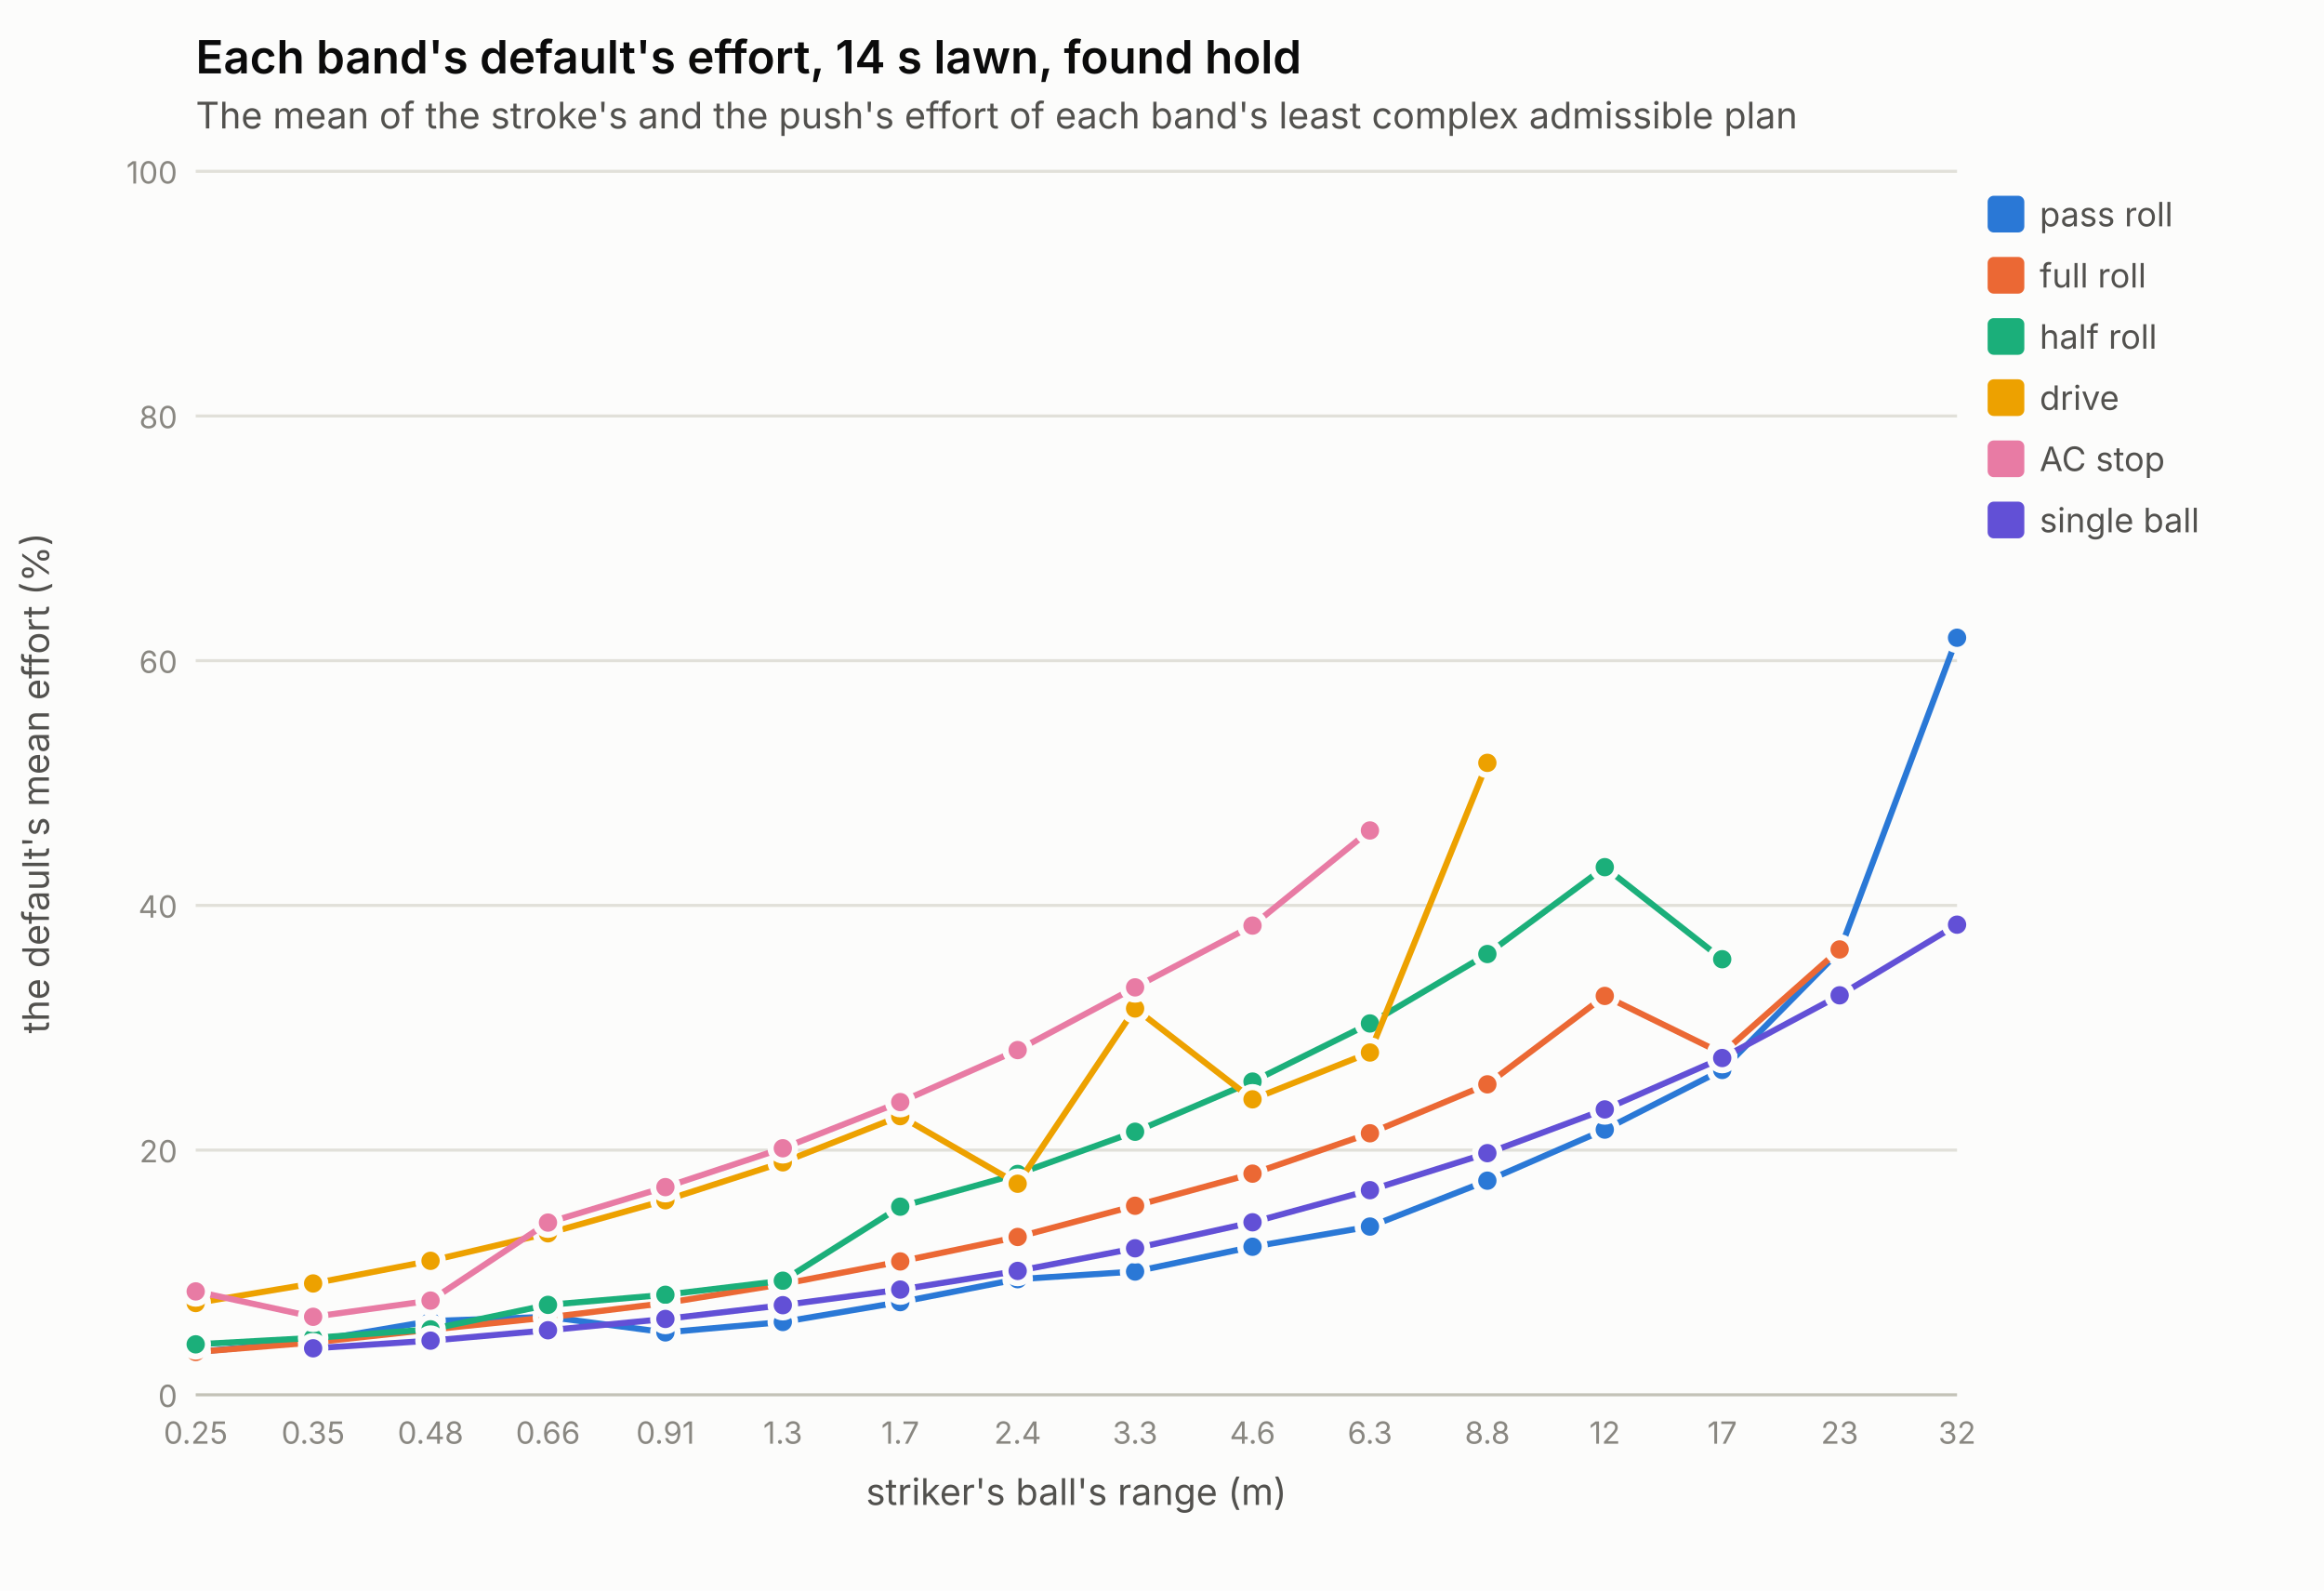
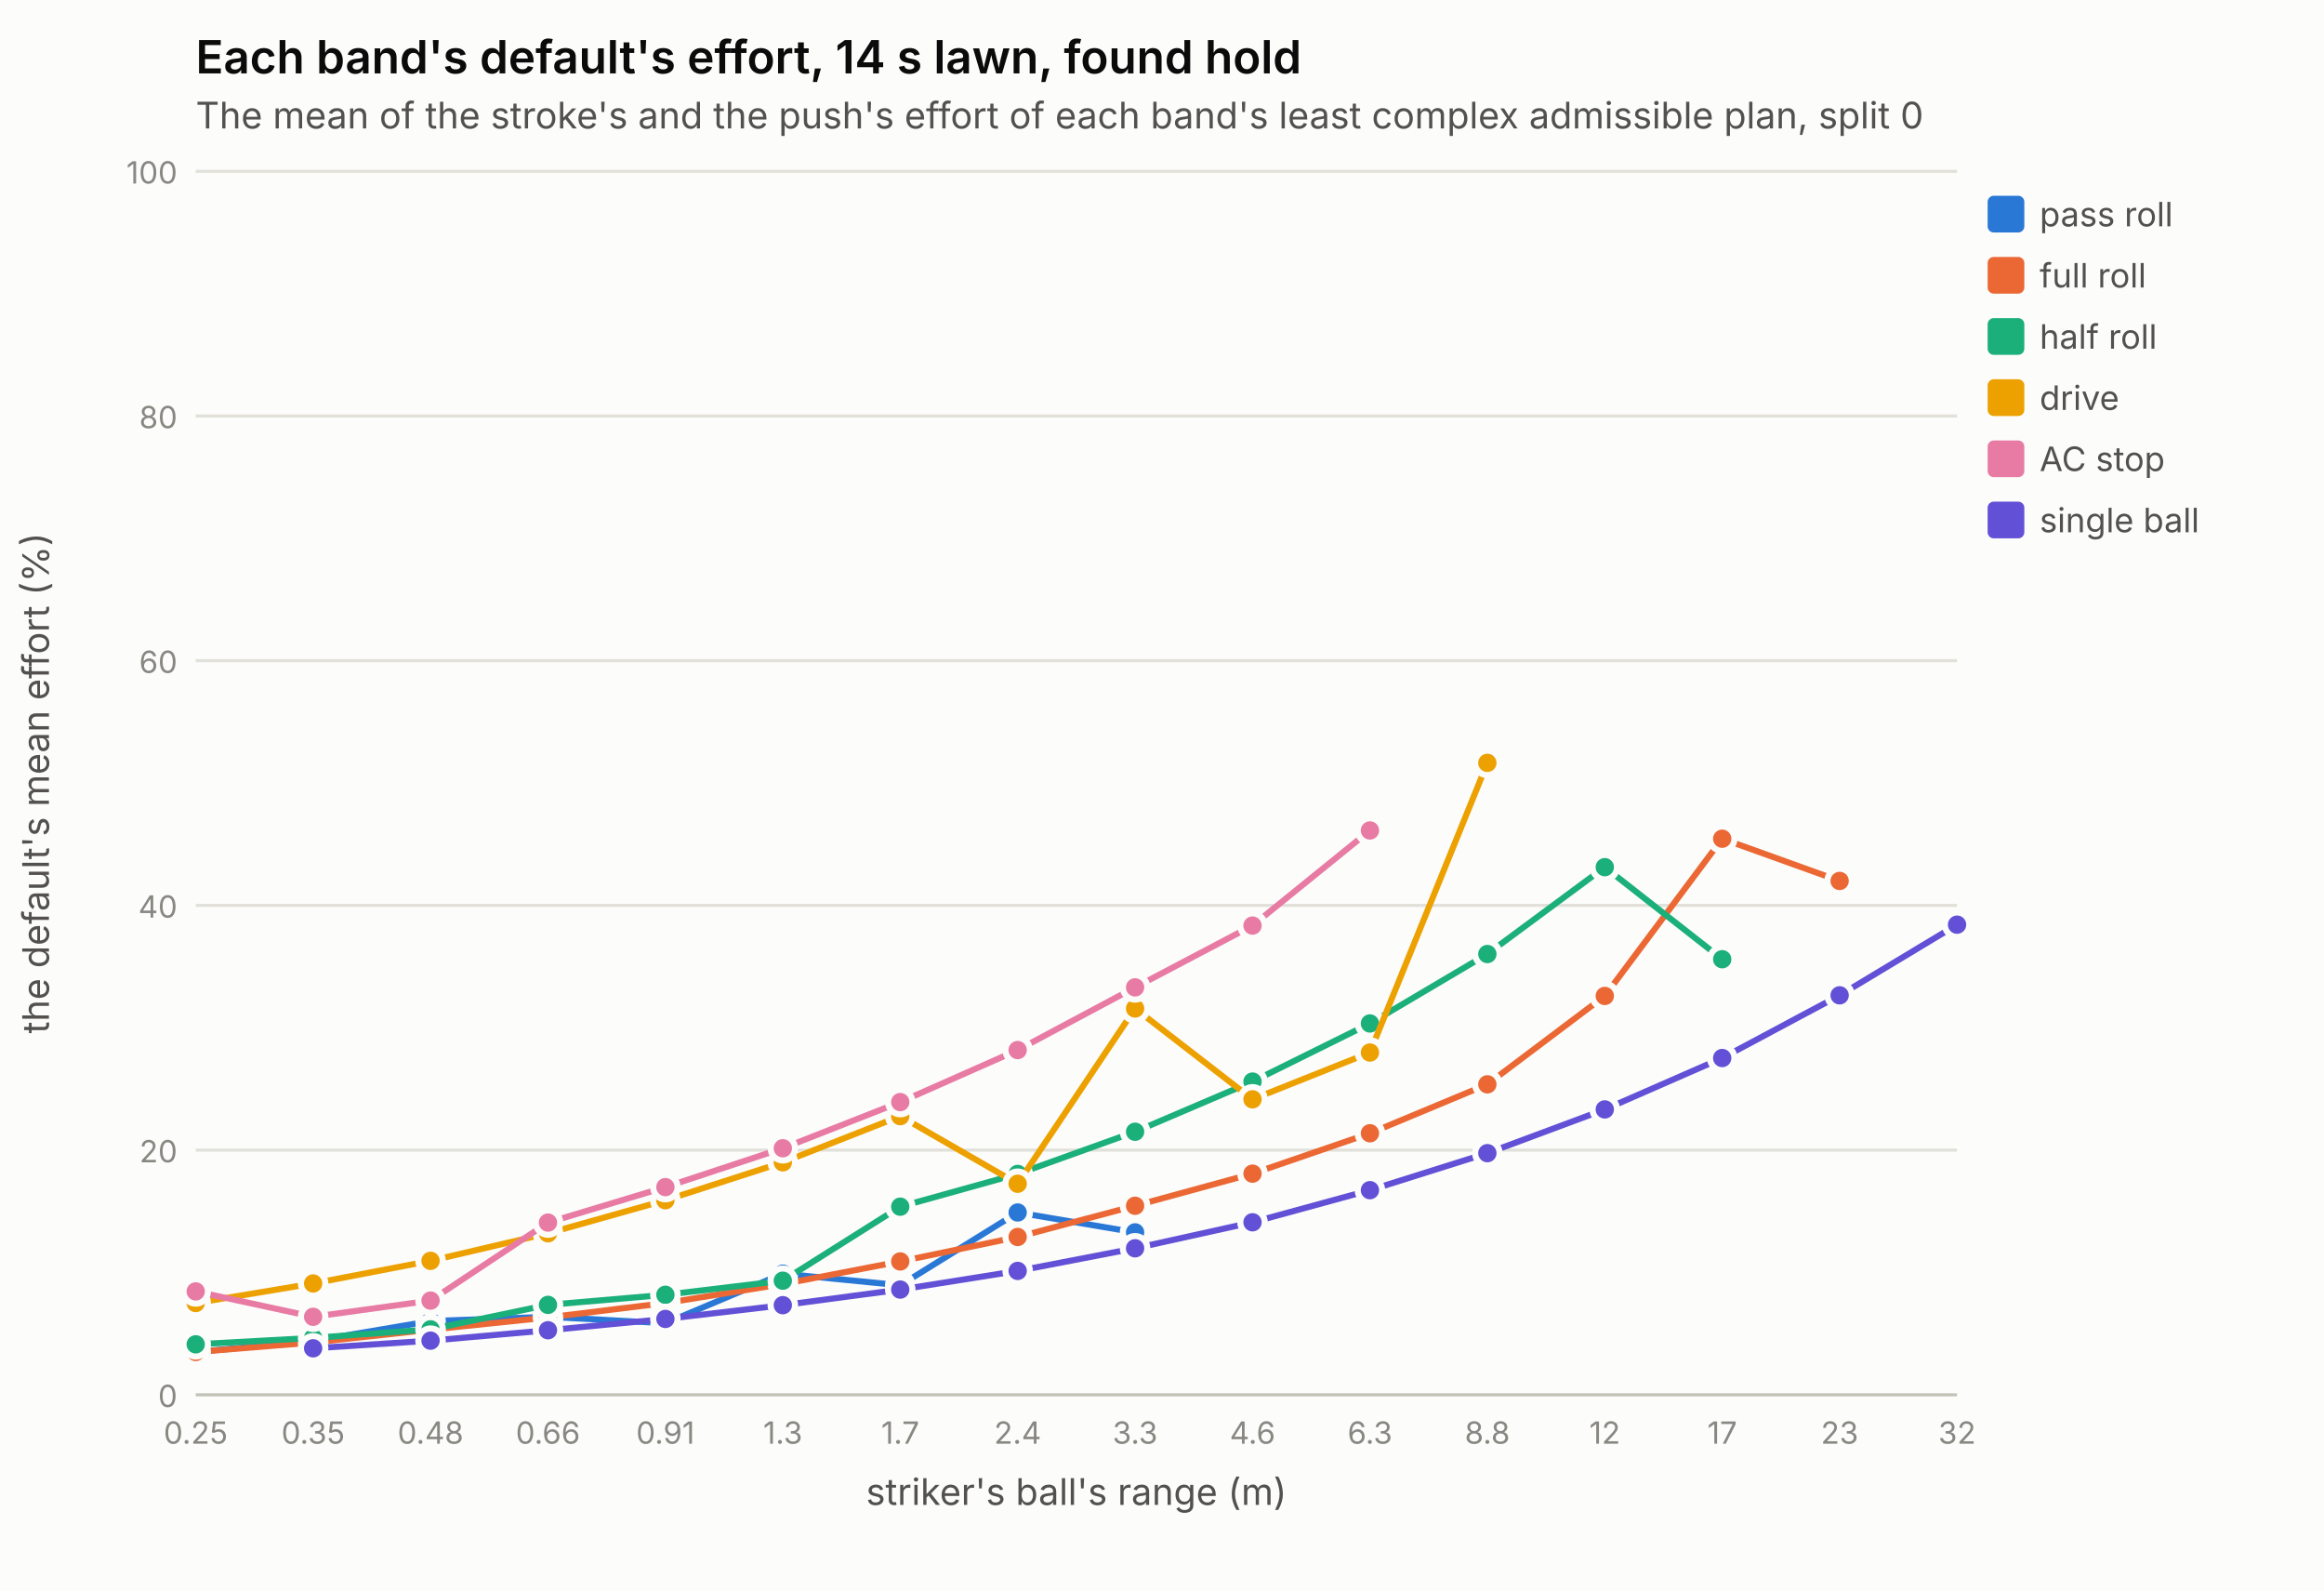
<svg xmlns="http://www.w3.org/2000/svg" viewBox="0 0 760 520" width="760" height="520" font-family="system-ui, -apple-system, Segoe UI, sans-serif" role="img" aria-label="Each band's default's effort, 14 s lawn, found hold">
  <rect width="760" height="520" fill="#fcfcfb" />
  <text x="64" y="24" font-size="15" font-weight="600" fill="#0b0b0b">Each band's default's effort, 14 s lawn, found hold</text>
-   <text x="64" y="42" font-size="12" fill="#52514e">The mean of the stroke's and the push's effort of each band's least complex admissible plan</text>
+   <text x="64" y="42" font-size="12" fill="#52514e">The mean of the stroke's and the push's effort of each band's least complex admissible plan, split 0</text>
  <line x1="64" x2="640" y1="456" y2="456" stroke="#c3c2b7" />
  <text x="58" y="460" font-size="10" text-anchor="end" fill="#898781">0</text>
  <line x1="64" x2="640" y1="376" y2="376" stroke="#e1e0d9" />
  <text x="58" y="380" font-size="10" text-anchor="end" fill="#898781">20</text>
  <line x1="64" x2="640" y1="296" y2="296" stroke="#e1e0d9" />
  <text x="58" y="300" font-size="10" text-anchor="end" fill="#898781">40</text>
  <line x1="64" x2="640" y1="216" y2="216" stroke="#e1e0d9" />
  <text x="58" y="220" font-size="10" text-anchor="end" fill="#898781">60</text>
  <line x1="64" x2="640" y1="136" y2="136" stroke="#e1e0d9" />
  <text x="58" y="140" font-size="10" text-anchor="end" fill="#898781">80</text>
  <line x1="64" x2="640" y1="56" y2="56" stroke="#e1e0d9" />
  <text x="58" y="60" font-size="10" text-anchor="end" fill="#898781">100</text>
  <text x="64.0" y="472" font-size="10" text-anchor="middle" fill="#898781">0.25</text>
  <text x="102.4" y="472" font-size="10" text-anchor="middle" fill="#898781">0.35</text>
  <text x="140.8" y="472" font-size="10" text-anchor="middle" fill="#898781">0.48</text>
  <text x="179.2" y="472" font-size="10" text-anchor="middle" fill="#898781">0.66</text>
  <text x="217.6" y="472" font-size="10" text-anchor="middle" fill="#898781">0.91</text>
  <text x="256.0" y="472" font-size="10" text-anchor="middle" fill="#898781">1.3</text>
  <text x="294.4" y="472" font-size="10" text-anchor="middle" fill="#898781">1.7</text>
  <text x="332.8" y="472" font-size="10" text-anchor="middle" fill="#898781">2.4</text>
  <text x="371.2" y="472" font-size="10" text-anchor="middle" fill="#898781">3.3</text>
  <text x="409.6" y="472" font-size="10" text-anchor="middle" fill="#898781">4.6</text>
  <text x="448.0" y="472" font-size="10" text-anchor="middle" fill="#898781">6.3</text>
  <text x="486.4" y="472" font-size="10" text-anchor="middle" fill="#898781">8.8</text>
  <text x="524.8" y="472" font-size="10" text-anchor="middle" fill="#898781">12</text>
  <text x="563.2" y="472" font-size="10" text-anchor="middle" fill="#898781">17</text>
  <text x="601.6" y="472" font-size="10" text-anchor="middle" fill="#898781">23</text>
  <text x="640.0" y="472" font-size="10" text-anchor="middle" fill="#898781">32</text>
-   <path d="M64.0,442.0 L102.4,438.4 L140.8,431.9 L179.2,430.5 L217.6,435.6 L256.0,432.2 L294.4,425.7 L332.8,418.2 L371.2,415.7 L409.6,407.6 L448.0,401.0 L486.4,386.0 L524.8,369.3 L563.2,349.8 L601.6,310.9 L640.0,208.5" fill="none" stroke="#2a78d6" stroke-width="2" />
+   <path d="M64.0,442.0 L102.4,438.4 L140.8,431.9 L179.2,430.5 L217.6,432.6 L256.0,416.4 L294.4,420.2 L332.8,396.4 L371.2,402.9" fill="none" stroke="#2a78d6" stroke-width="2" />
  <circle cx="64.0" cy="442.0" r="4" fill="#2a78d6" stroke="#fcfcfb" stroke-width="2" />
  <circle cx="102.4" cy="438.4" r="4" fill="#2a78d6" stroke="#fcfcfb" stroke-width="2" />
  <circle cx="140.8" cy="431.9" r="4" fill="#2a78d6" stroke="#fcfcfb" stroke-width="2" />
  <circle cx="179.2" cy="430.5" r="4" fill="#2a78d6" stroke="#fcfcfb" stroke-width="2" />
-   <circle cx="217.6" cy="435.6" r="4" fill="#2a78d6" stroke="#fcfcfb" stroke-width="2" />
-   <circle cx="256.0" cy="432.2" r="4" fill="#2a78d6" stroke="#fcfcfb" stroke-width="2" />
-   <circle cx="294.4" cy="425.7" r="4" fill="#2a78d6" stroke="#fcfcfb" stroke-width="2" />
-   <circle cx="332.8" cy="418.2" r="4" fill="#2a78d6" stroke="#fcfcfb" stroke-width="2" />
-   <circle cx="371.2" cy="415.7" r="4" fill="#2a78d6" stroke="#fcfcfb" stroke-width="2" />
-   <circle cx="409.6" cy="407.6" r="4" fill="#2a78d6" stroke="#fcfcfb" stroke-width="2" />
-   <circle cx="448.0" cy="401.0" r="4" fill="#2a78d6" stroke="#fcfcfb" stroke-width="2" />
-   <circle cx="486.4" cy="386.0" r="4" fill="#2a78d6" stroke="#fcfcfb" stroke-width="2" />
-   <circle cx="524.8" cy="369.3" r="4" fill="#2a78d6" stroke="#fcfcfb" stroke-width="2" />
-   <circle cx="563.2" cy="349.8" r="4" fill="#2a78d6" stroke="#fcfcfb" stroke-width="2" />
-   <circle cx="601.6" cy="310.9" r="4" fill="#2a78d6" stroke="#fcfcfb" stroke-width="2" />
-   <circle cx="640.0" cy="208.5" r="4" fill="#2a78d6" stroke="#fcfcfb" stroke-width="2" />
-   <path d="M64.0,442.0 L102.4,438.9 L140.8,434.7 L179.2,430.7 L217.6,426.0 L256.0,419.8 L294.4,412.4 L332.8,404.4 L371.2,394.2 L409.6,383.7 L448.0,370.5 L486.4,354.5 L524.8,325.6 L563.2,344.4 L601.6,310.4" fill="none" stroke="#eb6834" stroke-width="2" />
+   <circle cx="217.6" cy="432.6" r="4" fill="#2a78d6" stroke="#fcfcfb" stroke-width="2" />
+   <circle cx="256.0" cy="416.4" r="4" fill="#2a78d6" stroke="#fcfcfb" stroke-width="2" />
+   <circle cx="294.4" cy="420.2" r="4" fill="#2a78d6" stroke="#fcfcfb" stroke-width="2" />
+   <circle cx="332.8" cy="396.4" r="4" fill="#2a78d6" stroke="#fcfcfb" stroke-width="2" />
+   <circle cx="371.2" cy="402.9" r="4" fill="#2a78d6" stroke="#fcfcfb" stroke-width="2" />
+   <path d="M64.0,442.0 L102.4,438.9 L140.8,434.7 L179.2,430.7 L217.6,426.0 L256.0,419.8 L294.4,412.4 L332.8,404.4 L371.2,394.2 L409.6,383.7 L448.0,370.5 L486.4,354.5 L524.8,325.6 L563.2,274.2 L601.6,288.0" fill="none" stroke="#eb6834" stroke-width="2" />
  <circle cx="64.0" cy="442.0" r="4" fill="#eb6834" stroke="#fcfcfb" stroke-width="2" />
  <circle cx="102.4" cy="438.9" r="4" fill="#eb6834" stroke="#fcfcfb" stroke-width="2" />
  <circle cx="140.8" cy="434.7" r="4" fill="#eb6834" stroke="#fcfcfb" stroke-width="2" />
  <circle cx="179.2" cy="430.7" r="4" fill="#eb6834" stroke="#fcfcfb" stroke-width="2" />
  <circle cx="217.6" cy="426.0" r="4" fill="#eb6834" stroke="#fcfcfb" stroke-width="2" />
  <circle cx="256.0" cy="419.8" r="4" fill="#eb6834" stroke="#fcfcfb" stroke-width="2" />
  <circle cx="294.4" cy="412.4" r="4" fill="#eb6834" stroke="#fcfcfb" stroke-width="2" />
  <circle cx="332.8" cy="404.4" r="4" fill="#eb6834" stroke="#fcfcfb" stroke-width="2" />
  <circle cx="371.2" cy="394.2" r="4" fill="#eb6834" stroke="#fcfcfb" stroke-width="2" />
  <circle cx="409.6" cy="383.7" r="4" fill="#eb6834" stroke="#fcfcfb" stroke-width="2" />
  <circle cx="448.0" cy="370.5" r="4" fill="#eb6834" stroke="#fcfcfb" stroke-width="2" />
  <circle cx="486.4" cy="354.5" r="4" fill="#eb6834" stroke="#fcfcfb" stroke-width="2" />
  <circle cx="524.8" cy="325.6" r="4" fill="#eb6834" stroke="#fcfcfb" stroke-width="2" />
-   <circle cx="563.2" cy="344.4" r="4" fill="#eb6834" stroke="#fcfcfb" stroke-width="2" />
-   <circle cx="601.6" cy="310.4" r="4" fill="#eb6834" stroke="#fcfcfb" stroke-width="2" />
+   <circle cx="563.2" cy="274.2" r="4" fill="#eb6834" stroke="#fcfcfb" stroke-width="2" />
+   <circle cx="601.6" cy="288.0" r="4" fill="#eb6834" stroke="#fcfcfb" stroke-width="2" />
  <path d="M64.0,439.5 L102.4,437.4 L140.8,434.6 L179.2,426.6 L217.6,423.3 L256.0,418.7 L294.4,394.5 L332.8,383.8 L371.2,370.0 L409.6,353.6 L448.0,334.6 L486.4,311.9 L524.8,283.5 L563.2,313.6" fill="none" stroke="#1baf7a" stroke-width="2" />
  <circle cx="64.0" cy="439.5" r="4" fill="#1baf7a" stroke="#fcfcfb" stroke-width="2" />
  <circle cx="102.4" cy="437.4" r="4" fill="#1baf7a" stroke="#fcfcfb" stroke-width="2" />
  <circle cx="140.8" cy="434.6" r="4" fill="#1baf7a" stroke="#fcfcfb" stroke-width="2" />
  <circle cx="179.2" cy="426.6" r="4" fill="#1baf7a" stroke="#fcfcfb" stroke-width="2" />
  <circle cx="217.6" cy="423.3" r="4" fill="#1baf7a" stroke="#fcfcfb" stroke-width="2" />
  <circle cx="256.0" cy="418.7" r="4" fill="#1baf7a" stroke="#fcfcfb" stroke-width="2" />
  <circle cx="294.4" cy="394.5" r="4" fill="#1baf7a" stroke="#fcfcfb" stroke-width="2" />
  <circle cx="332.8" cy="383.8" r="4" fill="#1baf7a" stroke="#fcfcfb" stroke-width="2" />
  <circle cx="371.2" cy="370.0" r="4" fill="#1baf7a" stroke="#fcfcfb" stroke-width="2" />
  <circle cx="409.6" cy="353.6" r="4" fill="#1baf7a" stroke="#fcfcfb" stroke-width="2" />
  <circle cx="448.0" cy="334.6" r="4" fill="#1baf7a" stroke="#fcfcfb" stroke-width="2" />
  <circle cx="486.4" cy="311.9" r="4" fill="#1baf7a" stroke="#fcfcfb" stroke-width="2" />
  <circle cx="524.8" cy="283.5" r="4" fill="#1baf7a" stroke="#fcfcfb" stroke-width="2" />
  <circle cx="563.2" cy="313.6" r="4" fill="#1baf7a" stroke="#fcfcfb" stroke-width="2" />
  <path d="M64.0,426.0 L102.4,419.6 L140.8,412.2 L179.2,403.2 L217.6,392.4 L256.0,380.0 L294.4,364.9 L332.8,387.0 L371.2,329.7 L409.6,359.4 L448.0,344.1 L486.4,249.4" fill="none" stroke="#eda100" stroke-width="2" />
  <circle cx="64.0" cy="426.0" r="4" fill="#eda100" stroke="#fcfcfb" stroke-width="2" />
  <circle cx="102.4" cy="419.6" r="4" fill="#eda100" stroke="#fcfcfb" stroke-width="2" />
  <circle cx="140.8" cy="412.2" r="4" fill="#eda100" stroke="#fcfcfb" stroke-width="2" />
  <circle cx="179.2" cy="403.2" r="4" fill="#eda100" stroke="#fcfcfb" stroke-width="2" />
  <circle cx="217.6" cy="392.4" r="4" fill="#eda100" stroke="#fcfcfb" stroke-width="2" />
  <circle cx="256.0" cy="380.0" r="4" fill="#eda100" stroke="#fcfcfb" stroke-width="2" />
  <circle cx="294.4" cy="364.9" r="4" fill="#eda100" stroke="#fcfcfb" stroke-width="2" />
  <circle cx="332.8" cy="387.0" r="4" fill="#eda100" stroke="#fcfcfb" stroke-width="2" />
  <circle cx="371.2" cy="329.7" r="4" fill="#eda100" stroke="#fcfcfb" stroke-width="2" />
  <circle cx="409.6" cy="359.4" r="4" fill="#eda100" stroke="#fcfcfb" stroke-width="2" />
  <circle cx="448.0" cy="344.1" r="4" fill="#eda100" stroke="#fcfcfb" stroke-width="2" />
  <circle cx="486.4" cy="249.4" r="4" fill="#eda100" stroke="#fcfcfb" stroke-width="2" />
  <path d="M64.0,422.2 L102.4,430.5 L140.8,425.2 L179.2,399.7 L217.6,388.1 L256.0,375.4 L294.4,360.3 L332.8,343.3 L371.2,322.8 L409.6,302.6 L448.0,271.5" fill="none" stroke="#e87ba4" stroke-width="2" />
  <circle cx="64.0" cy="422.2" r="4" fill="#e87ba4" stroke="#fcfcfb" stroke-width="2" />
  <circle cx="102.4" cy="430.5" r="4" fill="#e87ba4" stroke="#fcfcfb" stroke-width="2" />
  <circle cx="140.8" cy="425.2" r="4" fill="#e87ba4" stroke="#fcfcfb" stroke-width="2" />
  <circle cx="179.2" cy="399.7" r="4" fill="#e87ba4" stroke="#fcfcfb" stroke-width="2" />
  <circle cx="217.6" cy="388.1" r="4" fill="#e87ba4" stroke="#fcfcfb" stroke-width="2" />
  <circle cx="256.0" cy="375.4" r="4" fill="#e87ba4" stroke="#fcfcfb" stroke-width="2" />
  <circle cx="294.4" cy="360.3" r="4" fill="#e87ba4" stroke="#fcfcfb" stroke-width="2" />
  <circle cx="332.8" cy="343.3" r="4" fill="#e87ba4" stroke="#fcfcfb" stroke-width="2" />
  <circle cx="371.2" cy="322.8" r="4" fill="#e87ba4" stroke="#fcfcfb" stroke-width="2" />
  <circle cx="409.6" cy="302.6" r="4" fill="#e87ba4" stroke="#fcfcfb" stroke-width="2" />
  <circle cx="448.0" cy="271.5" r="4" fill="#e87ba4" stroke="#fcfcfb" stroke-width="2" />
  <path d="M102.4,440.8 L140.8,438.3 L179.2,434.9 L217.6,431.2 L256.0,426.7 L294.4,421.6 L332.8,415.5 L371.2,408.1 L409.6,399.6 L448.0,389.1 L486.4,377.0 L524.8,362.7 L563.2,345.9 L601.6,325.4 L640.0,302.3" fill="none" stroke="#6250d6" stroke-width="2" />
  <circle cx="102.4" cy="440.8" r="4" fill="#6250d6" stroke="#fcfcfb" stroke-width="2" />
  <circle cx="140.8" cy="438.3" r="4" fill="#6250d6" stroke="#fcfcfb" stroke-width="2" />
  <circle cx="179.2" cy="434.9" r="4" fill="#6250d6" stroke="#fcfcfb" stroke-width="2" />
  <circle cx="217.6" cy="431.2" r="4" fill="#6250d6" stroke="#fcfcfb" stroke-width="2" />
  <circle cx="256.0" cy="426.7" r="4" fill="#6250d6" stroke="#fcfcfb" stroke-width="2" />
  <circle cx="294.4" cy="421.6" r="4" fill="#6250d6" stroke="#fcfcfb" stroke-width="2" />
  <circle cx="332.8" cy="415.5" r="4" fill="#6250d6" stroke="#fcfcfb" stroke-width="2" />
  <circle cx="371.2" cy="408.1" r="4" fill="#6250d6" stroke="#fcfcfb" stroke-width="2" />
  <circle cx="409.6" cy="399.6" r="4" fill="#6250d6" stroke="#fcfcfb" stroke-width="2" />
  <circle cx="448.0" cy="389.1" r="4" fill="#6250d6" stroke="#fcfcfb" stroke-width="2" />
  <circle cx="486.4" cy="377.0" r="4" fill="#6250d6" stroke="#fcfcfb" stroke-width="2" />
  <circle cx="524.8" cy="362.7" r="4" fill="#6250d6" stroke="#fcfcfb" stroke-width="2" />
  <circle cx="563.2" cy="345.9" r="4" fill="#6250d6" stroke="#fcfcfb" stroke-width="2" />
  <circle cx="601.6" cy="325.4" r="4" fill="#6250d6" stroke="#fcfcfb" stroke-width="2" />
  <circle cx="640.0" cy="302.3" r="4" fill="#6250d6" stroke="#fcfcfb" stroke-width="2" />
  <text x="352" y="492" font-size="12" text-anchor="middle" fill="#52514e">striker's ball's range (m)</text>
  <text transform="translate(16 256) rotate(-90)" font-size="12" text-anchor="middle" fill="#52514e">the default's mean effort (%)</text>
  <rect x="650" y="64" width="12" height="12" rx="2" fill="#2a78d6" />
  <text x="667" y="74" font-size="11" fill="#52514e">pass roll</text>
  <rect x="650" y="84" width="12" height="12" rx="2" fill="#eb6834" />
  <text x="667" y="94" font-size="11" fill="#52514e">full roll</text>
  <rect x="650" y="104" width="12" height="12" rx="2" fill="#1baf7a" />
  <text x="667" y="114" font-size="11" fill="#52514e">half roll</text>
  <rect x="650" y="124" width="12" height="12" rx="2" fill="#eda100" />
  <text x="667" y="134" font-size="11" fill="#52514e">drive</text>
  <rect x="650" y="144" width="12" height="12" rx="2" fill="#e87ba4" />
  <text x="667" y="154" font-size="11" fill="#52514e">AC stop</text>
  <rect x="650" y="164" width="12" height="12" rx="2" fill="#6250d6" />
  <text x="667" y="174" font-size="11" fill="#52514e">single ball</text>
</svg>
